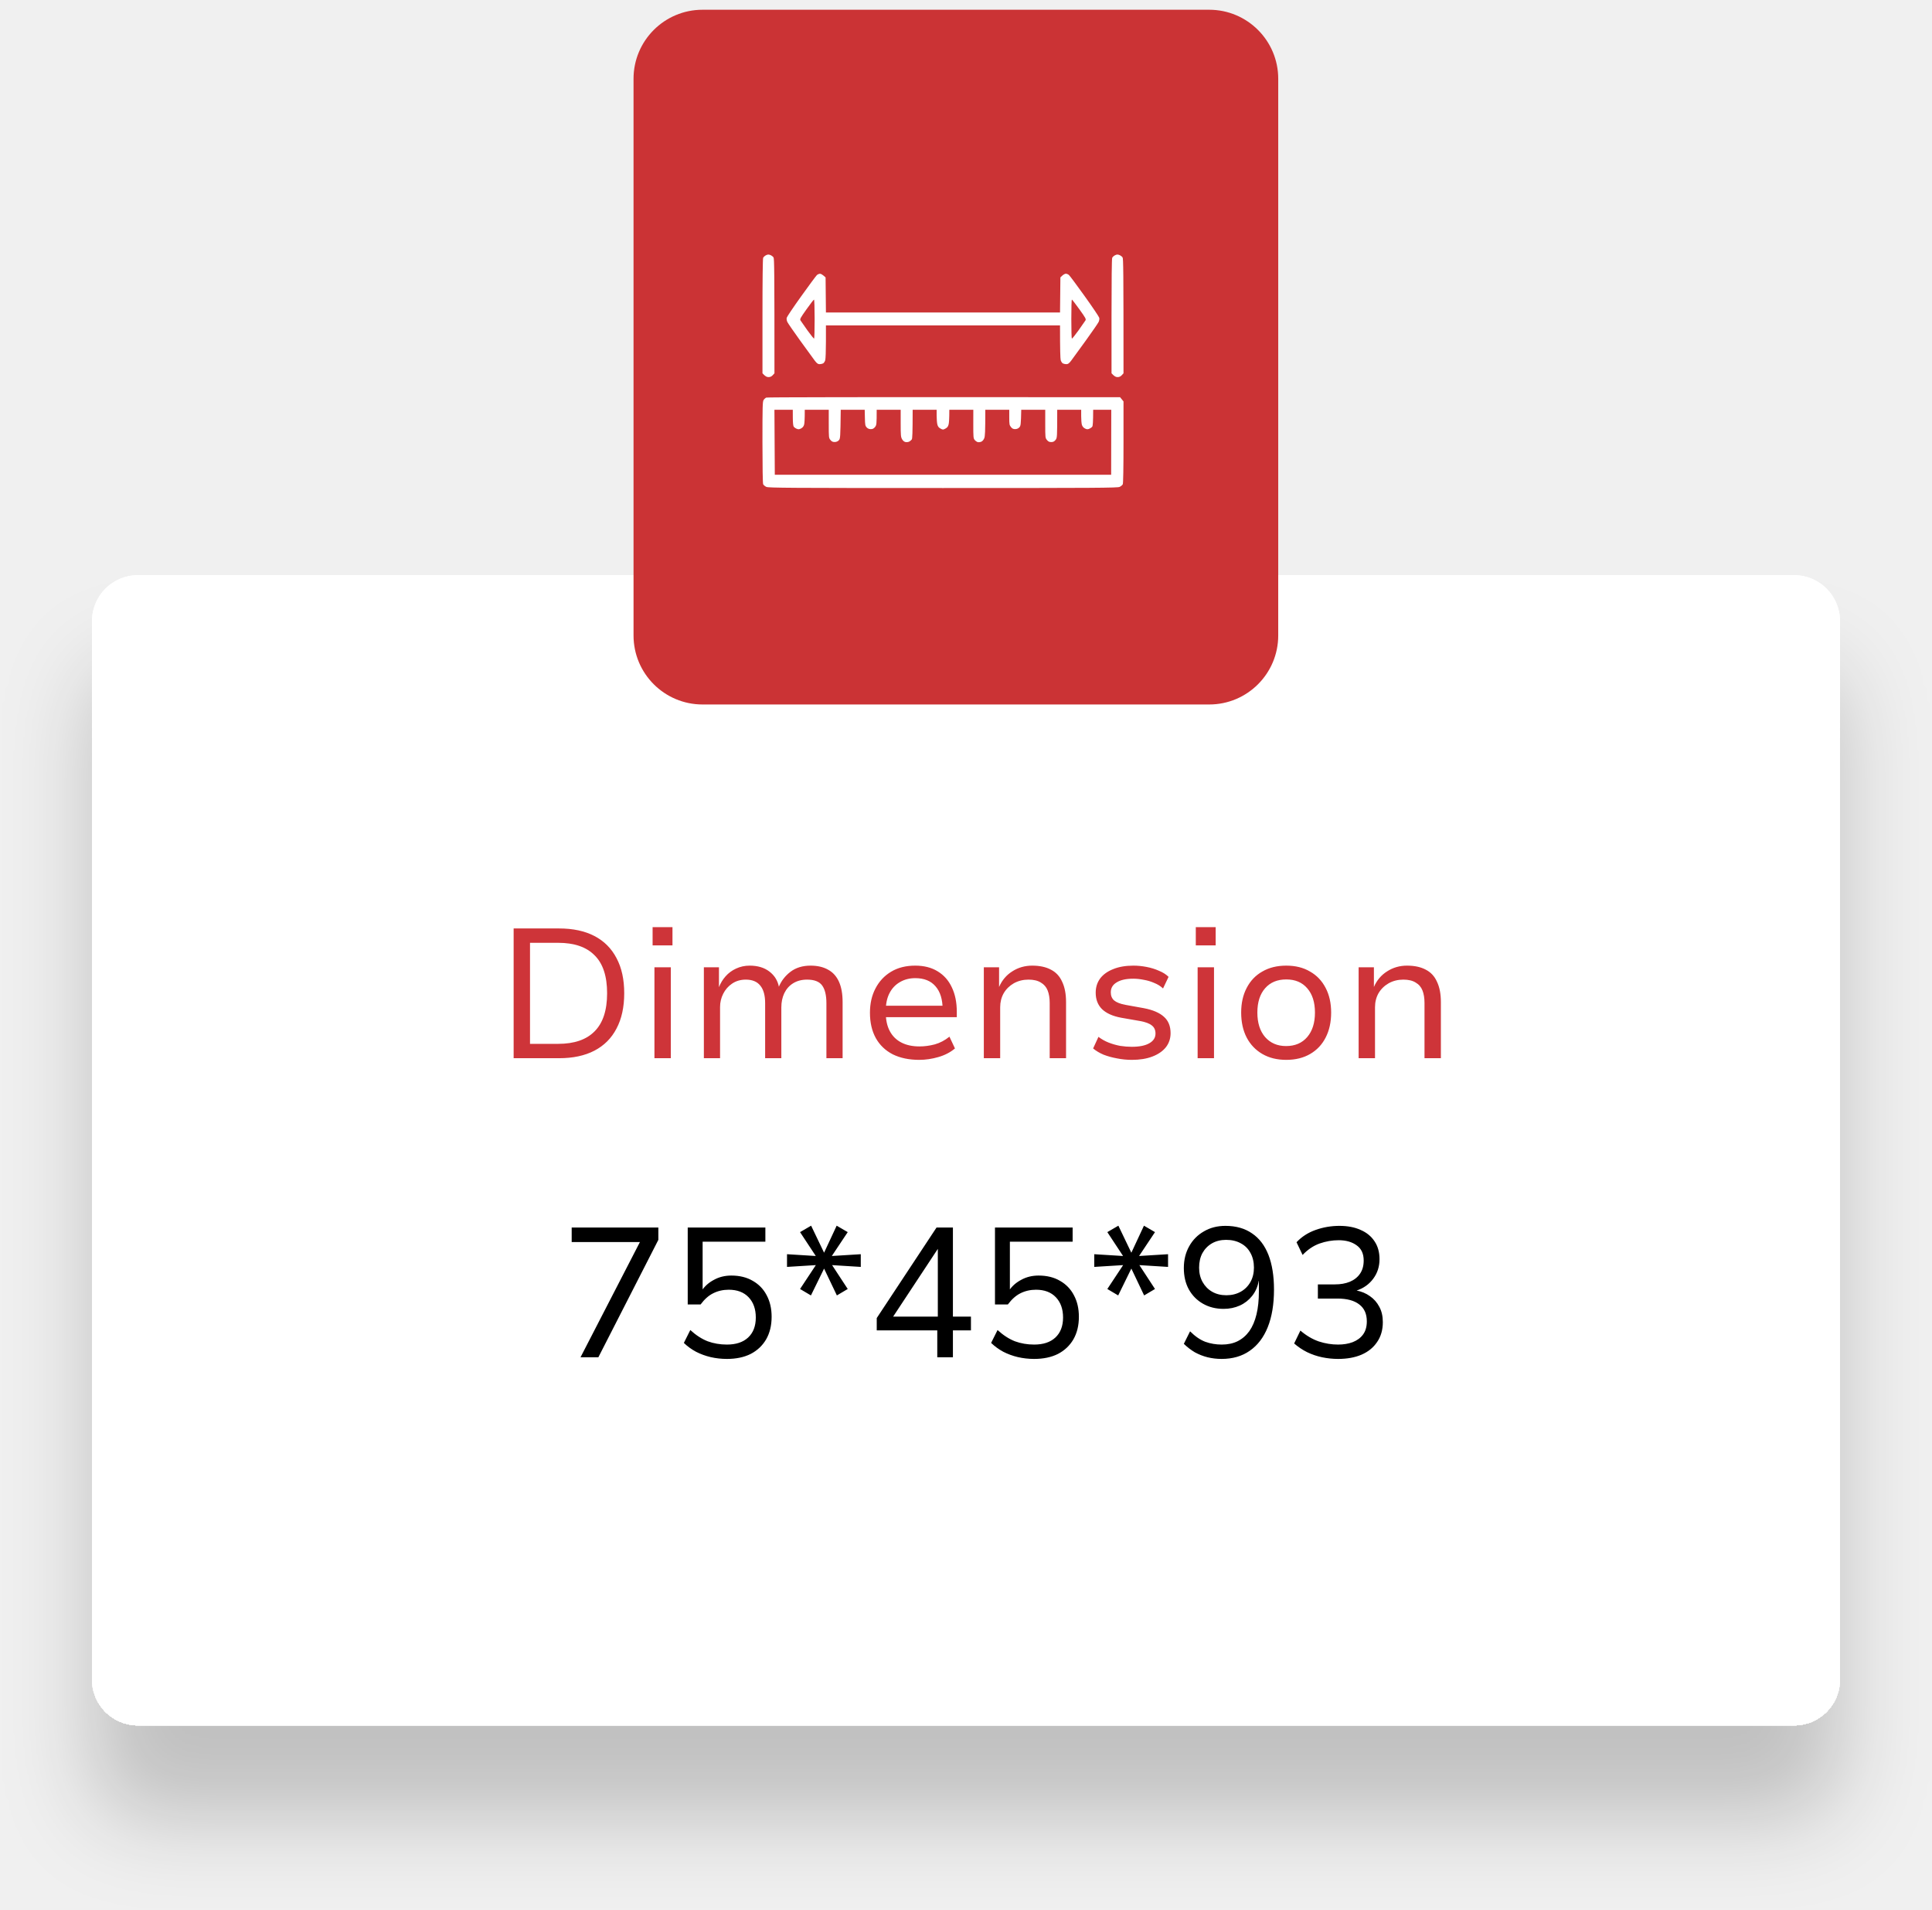
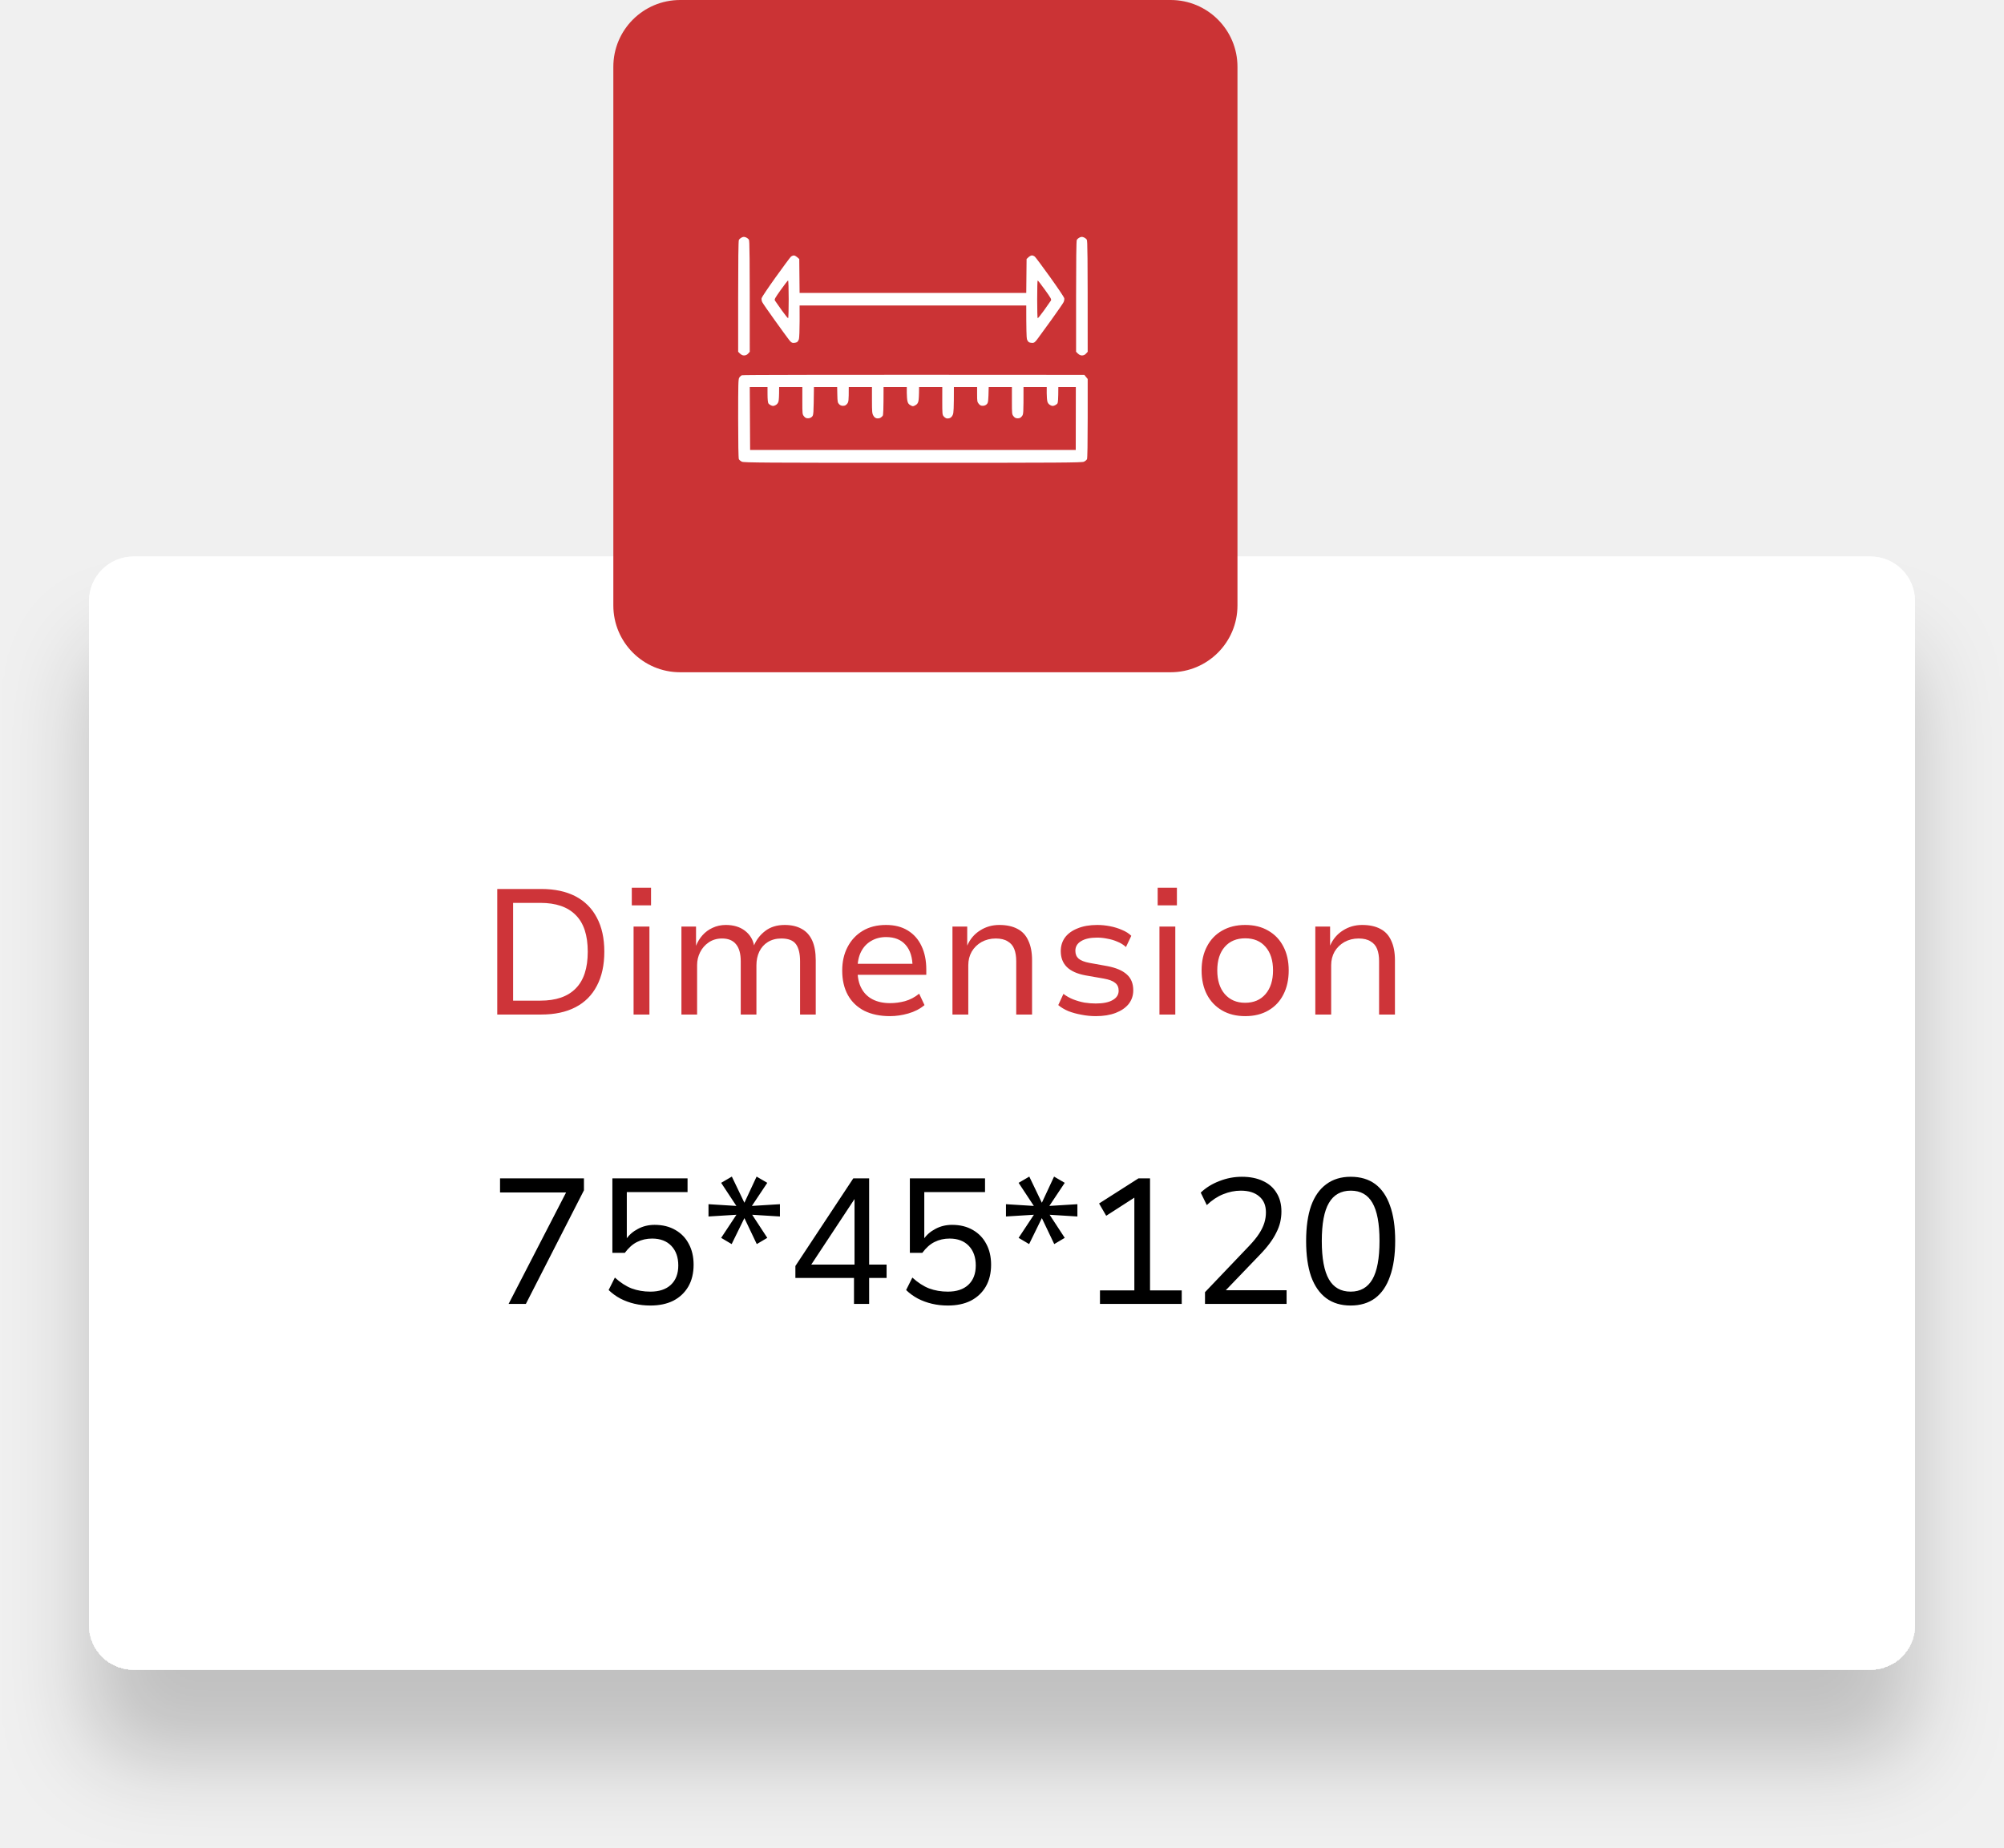
- <svg xmlns="http://www.w3.org/2000/svg" width="84" height="83" viewBox="0 0 84 83" fill="none">
-   <g filter="url(#filter0_d_271_331)">
-     <rect x="4" y="25" width="76" height="50" rx="2" fill="white" />
-     <rect x="4.25" y="25.25" width="75.5" height="49.5" rx="1.75" stroke="white" stroke-width="0.5" />
+ <svg xmlns="http://www.w3.org/2000/svg" width="90" height="83" viewBox="0 0 90 83" fill="none">
+   <g filter="url(#filter0_d_535_523)">
+     <rect x="4" y="25" width="82" height="50" rx="2" fill="white" />
+     <rect x="4.25" y="25.25" width="81.5" height="49.5" rx="1.75" stroke="white" stroke-width="0.5" />
  </g>
-   <rect x="27.545" y="0.424" width="28.03" height="30.199" rx="3" fill="#CB3335" />
-   <g clip-path="url(#clip0_271_331)">
-     <path fill-rule="evenodd" clip-rule="evenodd" d="M33.495 11.086C33.547 11.107 33.608 11.153 33.631 11.189C33.665 11.243 33.672 11.713 33.672 16.227L33.597 16.309C33.544 16.367 33.488 16.392 33.413 16.392C33.338 16.392 33.28 16.366 33.151 16.227V13.749C33.151 12.164 33.162 11.248 33.181 11.206C33.198 11.17 33.255 11.119 33.306 11.094C33.38 11.058 33.421 11.057 33.495 11.086ZM48.671 11.086C48.723 11.107 48.784 11.153 48.807 11.189C48.841 11.243 48.848 11.713 48.848 16.227L48.773 16.309C48.72 16.367 48.664 16.392 48.589 16.392C48.514 16.392 48.456 16.366 48.327 16.227V13.749C48.327 12.164 48.337 11.248 48.357 11.206C48.374 11.17 48.43 11.119 48.482 11.094C48.556 11.058 48.597 11.057 48.671 11.086ZM48.7 17.267L48.848 17.449V19.216C48.848 20.328 48.836 21.007 48.817 21.049C48.8 21.085 48.738 21.137 48.679 21.165C48.585 21.208 47.662 21.214 40.999 21.214C34.336 21.214 33.414 21.208 33.319 21.165C33.26 21.137 33.198 21.085 33.181 21.049C33.162 21.007 33.151 20.33 33.15 19.224C33.15 17.661 33.156 17.457 33.199 17.389C33.227 17.346 33.279 17.299 33.315 17.283C33.352 17.267 36.766 17.257 48.7 17.267ZM33.687 20.636H48.311L48.316 17.812H47.529C47.528 18.363 47.513 18.51 47.49 18.545C47.47 18.575 47.411 18.617 47.361 18.638C47.287 18.669 47.249 18.666 47.169 18.624C47.104 18.59 47.059 18.535 47.038 18.464C47.021 18.405 47.007 18.235 47.008 18.084L47.008 17.812H45.966C45.966 19.022 45.964 19.036 45.892 19.125C45.836 19.193 45.79 19.216 45.705 19.216C45.621 19.216 45.574 19.193 45.519 19.125C45.446 19.036 45.445 19.022 45.445 18.423V17.812H44.402C44.388 18.466 44.379 18.512 44.319 18.577C44.274 18.625 44.212 18.652 44.14 18.653C44.056 18.654 44.011 18.632 43.955 18.564C43.888 18.48 43.881 18.444 43.881 18.142V17.812H42.839C42.839 18.799 42.828 18.963 42.793 19.051C42.765 19.12 42.713 19.18 42.662 19.201C42.616 19.22 42.547 19.228 42.509 19.218C42.471 19.207 42.412 19.166 42.378 19.125C42.321 19.056 42.316 19.007 42.317 18.431L42.318 17.812H41.275C41.275 18.209 41.261 18.38 41.244 18.448C41.221 18.541 41.187 18.586 41.106 18.63C41.004 18.685 40.994 18.685 40.892 18.63C40.812 18.586 40.777 18.541 40.754 18.448C40.737 18.38 40.724 18.209 40.724 18.068L40.723 17.812H39.681C39.679 18.866 39.668 19.066 39.642 19.103C39.621 19.132 39.573 19.173 39.535 19.194C39.497 19.215 39.425 19.225 39.374 19.216C39.313 19.205 39.262 19.163 39.221 19.092C39.166 18.995 39.16 18.926 39.16 18.398V17.812H38.117C38.117 18.444 38.111 18.48 38.043 18.564C37.989 18.631 37.941 18.654 37.86 18.654C37.788 18.654 37.728 18.629 37.681 18.579C37.619 18.512 37.611 18.468 37.604 18.158L37.596 17.812H36.554C36.539 19.037 36.535 19.069 36.47 19.139C36.426 19.187 36.363 19.213 36.291 19.214C36.208 19.215 36.162 19.193 36.106 19.125C36.034 19.036 36.033 19.022 36.033 18.423V17.812H34.99C34.991 18.235 34.977 18.405 34.96 18.464C34.94 18.535 34.895 18.59 34.829 18.624C34.749 18.666 34.712 18.669 34.638 18.638C34.587 18.617 34.529 18.575 34.508 18.545C34.485 18.51 34.471 18.363 34.47 18.151L34.469 17.812H33.671L33.687 20.636ZM35.653 11.9C35.693 11.9 35.764 11.936 35.895 12.059L35.91 13.584H46.088L46.104 12.059L46.188 11.979C46.234 11.936 46.303 11.899 46.341 11.898C46.379 11.897 46.441 11.923 46.477 11.956C46.515 11.988 46.822 12.402 47.16 12.874C47.499 13.346 47.784 13.77 47.794 13.815C47.805 13.863 47.793 13.94 47.765 13.997C47.739 14.052 47.488 14.416 47.207 14.806C46.926 15.197 46.642 15.587 46.576 15.673C46.482 15.797 46.437 15.83 46.364 15.83C46.314 15.83 46.245 15.815 46.211 15.797C46.177 15.779 46.136 15.716 46.118 15.657C46.101 15.598 46.087 15.234 46.088 14.146H35.91L35.91 14.848C35.91 15.234 35.897 15.598 35.88 15.657C35.863 15.716 35.821 15.779 35.787 15.797C35.754 15.815 35.685 15.83 35.634 15.83C35.562 15.83 35.517 15.797 35.422 15.673C35.356 15.587 35.072 15.197 34.791 14.806C34.51 14.416 34.259 14.052 34.233 13.997C34.206 13.94 34.193 13.863 34.204 13.815C34.214 13.77 34.499 13.346 34.838 12.874C35.176 12.402 35.482 11.989 35.517 11.957C35.551 11.926 35.613 11.9 35.653 11.9ZM34.806 13.931C34.828 13.967 34.964 14.162 35.109 14.365C35.255 14.567 35.384 14.727 35.396 14.72C35.409 14.713 35.419 14.328 35.419 13.865C35.419 13.399 35.407 13.023 35.392 13.023C35.377 13.023 35.23 13.212 35.066 13.444C34.795 13.825 34.77 13.871 34.806 13.931ZM46.602 14.72C46.614 14.727 46.744 14.567 46.889 14.365C47.034 14.162 47.17 13.967 47.192 13.931C47.228 13.871 47.203 13.825 46.928 13.442C46.761 13.21 46.614 13.02 46.602 13.021C46.589 13.022 46.579 13.402 46.579 13.865C46.579 14.328 46.589 14.713 46.602 14.72Z" fill="white" />
+   <rect x="27.545" width="28.03" height="30.199" rx="3" fill="#CB3335" />
+   <g clip-path="url(#clip0_535_523)">
+     <path fill-rule="evenodd" clip-rule="evenodd" d="M33.496 10.662C33.548 10.683 33.609 10.729 33.632 10.766C33.665 10.819 33.673 11.29 33.672 15.803L33.597 15.885C33.545 15.943 33.489 15.968 33.413 15.968C33.338 15.968 33.281 15.942 33.151 15.803V13.325C33.151 11.74 33.162 10.824 33.182 10.782C33.199 10.746 33.255 10.696 33.307 10.67C33.381 10.634 33.422 10.633 33.496 10.662ZM48.672 10.662C48.724 10.683 48.785 10.729 48.807 10.766C48.841 10.819 48.849 11.29 48.848 15.803L48.773 15.885C48.721 15.943 48.664 15.968 48.589 15.968C48.514 15.968 48.457 15.942 48.327 15.803V13.325C48.327 11.74 48.338 10.824 48.358 10.782C48.374 10.746 48.431 10.696 48.483 10.67C48.557 10.634 48.598 10.633 48.672 10.662ZM48.7 16.843L48.848 17.025V18.792C48.848 19.904 48.837 20.584 48.818 20.625C48.801 20.662 48.739 20.714 48.679 20.741C48.585 20.784 47.663 20.79 41 20.79C34.337 20.79 33.414 20.784 33.32 20.741C33.261 20.714 33.199 20.662 33.182 20.625C33.163 20.584 33.151 19.906 33.151 18.8C33.151 17.237 33.156 17.033 33.2 16.965C33.227 16.922 33.279 16.875 33.315 16.859C33.352 16.843 36.767 16.833 48.7 16.843ZM33.688 20.212H48.312L48.316 17.388H47.53C47.528 17.939 47.514 18.086 47.491 18.121C47.47 18.151 47.412 18.194 47.361 18.214C47.287 18.245 47.25 18.242 47.17 18.2C47.104 18.166 47.059 18.111 47.039 18.041C47.022 17.981 47.008 17.811 47.008 17.661L47.009 17.388H45.966C45.966 18.598 45.965 18.612 45.892 18.701C45.837 18.769 45.79 18.792 45.706 18.792C45.621 18.792 45.575 18.769 45.519 18.701C45.447 18.612 45.445 18.598 45.445 17.999V17.388H44.403C44.388 18.042 44.38 18.088 44.319 18.154C44.275 18.201 44.212 18.228 44.14 18.229C44.057 18.23 44.011 18.208 43.955 18.14C43.888 18.057 43.882 18.02 43.882 17.718V17.388H42.839C42.839 18.375 42.828 18.539 42.793 18.627C42.766 18.697 42.714 18.756 42.663 18.777C42.617 18.797 42.548 18.804 42.51 18.794C42.472 18.784 42.413 18.742 42.379 18.701C42.321 18.632 42.317 18.583 42.317 18.008L42.318 17.388H41.276C41.275 17.785 41.261 17.956 41.245 18.024C41.222 18.117 41.187 18.162 41.107 18.206C41.005 18.261 40.995 18.261 40.892 18.206C40.812 18.162 40.777 18.117 40.755 18.024C40.738 17.956 40.724 17.785 40.724 17.644L40.724 17.388H39.681C39.68 18.442 39.668 18.642 39.642 18.679C39.622 18.708 39.574 18.749 39.536 18.77C39.498 18.791 39.425 18.801 39.375 18.792C39.313 18.781 39.262 18.74 39.221 18.668C39.167 18.571 39.16 18.502 39.16 17.974V17.388H38.118C38.118 18.02 38.111 18.057 38.044 18.14C37.989 18.207 37.941 18.23 37.861 18.23C37.788 18.23 37.728 18.205 37.682 18.155C37.619 18.088 37.611 18.044 37.604 17.734L37.597 17.388H36.554C36.539 18.613 36.536 18.645 36.471 18.715C36.426 18.763 36.364 18.789 36.292 18.79C36.208 18.792 36.163 18.77 36.107 18.701C36.035 18.612 36.033 18.598 36.033 17.999V17.388H34.991C34.992 17.811 34.978 17.981 34.961 18.041C34.94 18.111 34.895 18.166 34.83 18.2C34.749 18.242 34.712 18.245 34.638 18.214C34.587 18.194 34.529 18.151 34.509 18.121C34.485 18.086 34.471 17.939 34.47 17.727L34.469 17.388H33.672L33.688 20.212ZM35.654 11.476C35.694 11.476 35.764 11.512 35.895 11.635L35.91 13.16H46.089L46.104 11.635L46.189 11.555C46.235 11.512 46.304 11.475 46.342 11.474C46.38 11.473 46.441 11.499 46.478 11.532C46.515 11.565 46.822 11.978 47.161 12.45C47.499 12.922 47.785 13.346 47.795 13.392C47.806 13.439 47.793 13.516 47.766 13.573C47.74 13.628 47.489 13.992 47.208 14.382C46.926 14.773 46.643 15.163 46.577 15.249C46.482 15.373 46.437 15.406 46.365 15.406C46.314 15.406 46.245 15.392 46.212 15.373C46.178 15.355 46.136 15.292 46.119 15.233C46.102 15.174 46.088 14.81 46.089 13.722H35.91L35.911 14.424C35.911 14.81 35.897 15.174 35.88 15.233C35.863 15.292 35.822 15.355 35.788 15.373C35.754 15.392 35.685 15.406 35.635 15.406C35.562 15.406 35.517 15.373 35.423 15.249C35.356 15.163 35.072 14.773 34.792 14.382C34.511 13.992 34.26 13.628 34.233 13.573C34.206 13.516 34.194 13.439 34.205 13.392C34.215 13.346 34.5 12.922 34.838 12.45C35.177 11.978 35.482 11.565 35.517 11.534C35.552 11.502 35.613 11.476 35.654 11.476ZM34.806 13.507C34.828 13.543 34.965 13.739 35.11 13.941C35.255 14.144 35.384 14.303 35.397 14.296C35.41 14.289 35.42 13.905 35.42 13.441C35.42 12.975 35.408 12.599 35.393 12.599C35.378 12.599 35.231 12.788 35.066 13.02C34.796 13.401 34.77 13.447 34.806 13.507ZM46.602 14.296C46.615 14.303 46.744 14.144 46.889 13.941C47.034 13.739 47.171 13.543 47.193 13.507C47.228 13.447 47.203 13.401 46.929 13.019C46.762 12.786 46.615 12.597 46.602 12.598C46.59 12.598 46.58 12.978 46.58 13.441C46.58 13.905 46.59 14.289 46.602 14.296Z" fill="white" />
  </g>
-   <path d="M22.332 45.999V40.359H24.308C24.911 40.359 25.423 40.468 25.844 40.687C26.265 40.906 26.585 41.226 26.804 41.647C27.028 42.063 27.14 42.572 27.14 43.175C27.14 43.778 27.028 44.29 26.804 44.711C26.585 45.132 26.265 45.452 25.844 45.671C25.423 45.89 24.911 45.999 24.308 45.999H22.332ZM23.044 45.375H24.268C24.967 45.375 25.495 45.194 25.852 44.831C26.215 44.468 26.396 43.916 26.396 43.175C26.396 42.434 26.215 41.884 25.852 41.527C25.495 41.164 24.967 40.983 24.268 40.983H23.044V45.375ZM28.374 41.095V40.303H29.238V41.095H28.374ZM28.454 45.999V42.047H29.166V45.999H28.454ZM30.603 45.999V42.047H31.259V42.911C31.328 42.735 31.424 42.578 31.547 42.439C31.675 42.295 31.827 42.183 32.003 42.103C32.184 42.018 32.382 41.975 32.595 41.975C32.942 41.975 33.227 42.06 33.451 42.231C33.675 42.402 33.814 42.626 33.867 42.903H33.859C33.966 42.642 34.134 42.423 34.363 42.247C34.598 42.066 34.891 41.975 35.243 41.975C35.542 41.975 35.795 42.034 36.003 42.151C36.211 42.263 36.368 42.436 36.475 42.671C36.582 42.906 36.635 43.202 36.635 43.559V45.999H35.931V43.607C35.931 43.266 35.87 43.01 35.747 42.839C35.624 42.668 35.406 42.583 35.091 42.583C34.856 42.583 34.654 42.636 34.483 42.743C34.318 42.844 34.19 42.988 34.099 43.175C34.014 43.356 33.971 43.562 33.971 43.791V45.999H33.267V43.607C33.267 43.271 33.198 43.018 33.059 42.847C32.92 42.671 32.71 42.583 32.427 42.583C32.198 42.583 31.998 42.642 31.827 42.759C31.662 42.871 31.534 43.018 31.443 43.199C31.352 43.38 31.307 43.572 31.307 43.775V45.999H30.603ZM39.968 46.071C39.525 46.071 39.141 45.991 38.816 45.831C38.496 45.666 38.25 45.431 38.08 45.127C37.909 44.818 37.824 44.45 37.824 44.023C37.824 43.623 37.904 43.271 38.064 42.967C38.224 42.658 38.45 42.415 38.744 42.239C39.037 42.063 39.386 41.975 39.792 41.975C40.176 41.975 40.501 42.058 40.768 42.223C41.04 42.388 41.245 42.62 41.384 42.919C41.528 43.218 41.6 43.572 41.6 43.983V44.215H38.36V43.719H41.136L40.984 43.879C40.984 43.442 40.88 43.106 40.672 42.871C40.469 42.636 40.176 42.519 39.792 42.519C39.541 42.519 39.317 42.578 39.12 42.695C38.928 42.807 38.778 42.967 38.672 43.175C38.565 43.383 38.512 43.636 38.512 43.935V44.015C38.512 44.335 38.57 44.604 38.688 44.823C38.805 45.042 38.973 45.207 39.192 45.319C39.41 45.431 39.672 45.487 39.976 45.487C40.194 45.487 40.416 45.458 40.64 45.399C40.869 45.335 41.082 45.223 41.28 45.063L41.52 45.575C41.317 45.746 41.074 45.871 40.792 45.951C40.514 46.031 40.24 46.071 39.968 46.071ZM42.775 45.999V42.047H43.438V42.903C43.566 42.61 43.758 42.383 44.014 42.223C44.27 42.058 44.559 41.975 44.879 41.975C45.204 41.975 45.476 42.034 45.694 42.151C45.913 42.263 46.076 42.439 46.182 42.679C46.294 42.914 46.35 43.207 46.35 43.559V45.999H45.639V43.599C45.639 43.386 45.609 43.204 45.55 43.055C45.492 42.906 45.393 42.791 45.255 42.711C45.121 42.626 44.943 42.583 44.718 42.583C44.484 42.583 44.27 42.636 44.078 42.743C43.892 42.85 43.745 42.994 43.639 43.175C43.537 43.356 43.486 43.559 43.486 43.783V45.999H42.775ZM49.215 46.071C48.996 46.071 48.78 46.05 48.567 46.007C48.359 45.97 48.164 45.916 47.983 45.847C47.807 45.772 47.655 45.682 47.527 45.575L47.759 45.071C47.892 45.172 48.039 45.255 48.199 45.319C48.364 45.383 48.532 45.431 48.703 45.463C48.879 45.49 49.047 45.503 49.207 45.503C49.538 45.503 49.791 45.452 49.967 45.351C50.148 45.25 50.239 45.108 50.239 44.927C50.239 44.772 50.185 44.655 50.079 44.575C49.977 44.49 49.807 44.426 49.567 44.383L48.743 44.239C48.375 44.17 48.097 44.044 47.911 43.863C47.73 43.682 47.639 43.444 47.639 43.151C47.639 42.916 47.703 42.711 47.831 42.535C47.964 42.359 48.154 42.223 48.399 42.127C48.644 42.026 48.938 41.975 49.279 41.975C49.465 41.975 49.655 41.994 49.847 42.031C50.044 42.068 50.225 42.124 50.391 42.199C50.562 42.268 50.7 42.356 50.807 42.463L50.567 42.967C50.46 42.866 50.332 42.786 50.183 42.727C50.039 42.663 49.887 42.618 49.727 42.591C49.572 42.559 49.42 42.543 49.271 42.543C48.962 42.543 48.721 42.596 48.551 42.703C48.38 42.804 48.295 42.948 48.295 43.135C48.295 43.284 48.343 43.402 48.439 43.487C48.54 43.572 48.703 43.636 48.927 43.679L49.727 43.823C50.121 43.898 50.415 44.023 50.607 44.199C50.799 44.37 50.895 44.607 50.895 44.911C50.895 45.146 50.825 45.351 50.687 45.527C50.548 45.698 50.353 45.831 50.103 45.927C49.852 46.023 49.556 46.071 49.215 46.071ZM51.991 41.095V40.303H52.855V41.095H51.991ZM52.071 45.999V42.047H52.783V45.999H52.071ZM55.924 46.071C55.524 46.071 55.178 45.986 54.884 45.815C54.591 45.644 54.364 45.407 54.204 45.103C54.044 44.794 53.964 44.431 53.964 44.015C53.964 43.604 54.044 43.247 54.204 42.943C54.364 42.634 54.591 42.396 54.884 42.231C55.178 42.06 55.524 41.975 55.924 41.975C56.324 41.975 56.668 42.06 56.956 42.231C57.249 42.396 57.476 42.634 57.636 42.943C57.796 43.247 57.876 43.604 57.876 44.015C57.876 44.431 57.796 44.794 57.636 45.103C57.481 45.407 57.258 45.644 56.964 45.815C56.671 45.986 56.324 46.071 55.924 46.071ZM55.916 45.471C56.306 45.471 56.612 45.34 56.836 45.079C57.06 44.818 57.172 44.463 57.172 44.015C57.172 43.567 57.06 43.215 56.836 42.959C56.617 42.703 56.313 42.575 55.924 42.575C55.535 42.575 55.228 42.703 55.004 42.959C54.78 43.215 54.668 43.567 54.668 44.015C54.668 44.463 54.78 44.818 55.004 45.079C55.233 45.34 55.538 45.471 55.916 45.471ZM59.071 45.999V42.047H59.735V42.903C59.863 42.61 60.055 42.383 60.311 42.223C60.567 42.058 60.855 41.975 61.175 41.975C61.501 41.975 61.773 42.034 61.991 42.151C62.21 42.263 62.373 42.439 62.479 42.679C62.591 42.914 62.647 43.207 62.647 43.559V45.999H61.935V43.599C61.935 43.386 61.906 43.204 61.847 43.055C61.789 42.906 61.69 42.791 61.551 42.711C61.418 42.626 61.239 42.583 61.015 42.583C60.781 42.583 60.567 42.636 60.375 42.743C60.189 42.85 60.042 42.994 59.935 43.175C59.834 43.356 59.783 43.559 59.783 43.783V45.999H59.071Z" fill="#CE3439" />
-   <path d="M25.24 58.999L28 53.647L28.032 53.991H24.856V53.359H28.624V53.895L26.016 58.999H25.24ZM31.605 59.071C31.359 59.071 31.122 59.044 30.893 58.991C30.669 58.938 30.458 58.86 30.261 58.759C30.063 58.652 29.887 58.524 29.733 58.375L30.013 57.815C30.258 58.039 30.509 58.202 30.765 58.303C31.026 58.399 31.306 58.447 31.605 58.447C31.999 58.447 32.306 58.346 32.525 58.143C32.749 57.935 32.861 57.644 32.861 57.271C32.861 56.903 32.757 56.61 32.549 56.391C32.341 56.172 32.053 56.063 31.685 56.063C31.439 56.063 31.215 56.114 31.013 56.215C30.815 56.311 30.631 56.474 30.461 56.703H29.901V53.359H33.277V53.975H30.549V56.095H30.517C30.645 55.903 30.821 55.748 31.045 55.631C31.269 55.508 31.519 55.447 31.797 55.447C32.159 55.447 32.471 55.524 32.733 55.679C32.994 55.828 33.194 56.036 33.333 56.303C33.477 56.57 33.549 56.882 33.549 57.239C33.549 57.618 33.469 57.946 33.309 58.223C33.149 58.495 32.925 58.706 32.637 58.855C32.349 58.999 32.005 59.071 31.605 59.071ZM35.258 56.311L34.785 56.031L35.489 54.967L35.505 54.991L34.218 55.071V54.519L35.505 54.599L35.481 54.615L34.785 53.559L35.266 53.279L35.834 54.463H35.825L36.377 53.279L36.858 53.559L36.154 54.615L36.13 54.599L37.425 54.519V55.071L36.138 54.991L36.161 54.967L36.858 56.031L36.386 56.311L35.825 55.135H35.834L35.258 56.311ZM40.751 58.999V57.831H38.119V57.295L40.719 53.359H41.431V57.231H42.215V57.831H41.431V58.999H40.751ZM40.775 57.231V54.239H40.807L38.743 57.367L38.687 57.231H40.775ZM44.964 59.071C44.719 59.071 44.481 59.044 44.252 58.991C44.028 58.938 43.817 58.86 43.62 58.759C43.423 58.652 43.247 58.524 43.092 58.375L43.372 57.815C43.617 58.039 43.868 58.202 44.124 58.303C44.385 58.399 44.665 58.447 44.964 58.447C45.359 58.447 45.665 58.346 45.884 58.143C46.108 57.935 46.22 57.644 46.22 57.271C46.22 56.903 46.116 56.61 45.908 56.391C45.7 56.172 45.412 56.063 45.044 56.063C44.799 56.063 44.575 56.114 44.372 56.215C44.175 56.311 43.991 56.474 43.82 56.703H43.26V53.359H46.636V53.975H43.908V56.095H43.876C44.004 55.903 44.18 55.748 44.404 55.631C44.628 55.508 44.879 55.447 45.156 55.447C45.519 55.447 45.831 55.524 46.092 55.679C46.353 55.828 46.553 56.036 46.692 56.303C46.836 56.57 46.908 56.882 46.908 57.239C46.908 57.618 46.828 57.946 46.668 58.223C46.508 58.495 46.284 58.706 45.996 58.855C45.708 58.999 45.364 59.071 44.964 59.071ZM48.617 56.311L48.145 56.031L48.849 54.967L48.865 54.991L47.577 55.071V54.519L48.865 54.599L48.841 54.615L48.145 53.559L48.625 53.279L49.193 54.463H49.185L49.737 53.279L50.217 53.559L49.513 54.615L49.489 54.599L50.785 54.519V55.071L49.497 54.991L49.521 54.967L50.217 56.031L49.745 56.311L49.185 55.135H49.193L48.617 56.311ZM53.111 59.071C52.903 59.071 52.7 59.047 52.502 58.999C52.31 58.951 52.127 58.879 51.95 58.783C51.78 58.682 51.62 58.559 51.471 58.415L51.742 57.871C51.961 58.09 52.182 58.242 52.407 58.327C52.63 58.407 52.868 58.447 53.118 58.447C53.38 58.447 53.609 58.399 53.806 58.303C54.009 58.202 54.18 58.055 54.319 57.863C54.457 57.666 54.561 57.423 54.63 57.135C54.7 56.847 54.734 56.516 54.734 56.143V55.679H54.727C54.684 55.93 54.588 56.148 54.438 56.335C54.294 56.516 54.116 56.655 53.903 56.751C53.689 56.847 53.455 56.895 53.199 56.895C52.862 56.895 52.564 56.82 52.303 56.671C52.041 56.522 51.836 56.314 51.687 56.047C51.542 55.78 51.471 55.471 51.471 55.119C51.471 54.767 51.548 54.452 51.703 54.175C51.857 53.898 52.071 53.682 52.343 53.527C52.614 53.367 52.926 53.287 53.279 53.287C53.737 53.287 54.124 53.396 54.438 53.615C54.753 53.828 54.99 54.14 55.151 54.551C55.31 54.962 55.391 55.463 55.391 56.055C55.391 56.695 55.3 57.242 55.118 57.695C54.937 58.143 54.676 58.484 54.334 58.719C53.998 58.954 53.59 59.071 53.111 59.071ZM53.319 56.303C53.553 56.303 53.761 56.252 53.943 56.151C54.124 56.05 54.265 55.908 54.367 55.727C54.468 55.546 54.519 55.338 54.519 55.103C54.519 54.858 54.468 54.644 54.367 54.463C54.27 54.282 54.132 54.143 53.95 54.047C53.769 53.946 53.556 53.895 53.31 53.895C53.076 53.895 52.87 53.946 52.694 54.047C52.519 54.148 52.38 54.29 52.279 54.471C52.182 54.652 52.135 54.863 52.135 55.103C52.135 55.338 52.185 55.546 52.286 55.727C52.388 55.908 52.526 56.05 52.703 56.151C52.879 56.252 53.084 56.303 53.319 56.303ZM58.179 59.071C57.945 59.071 57.713 59.047 57.483 58.999C57.254 58.951 57.035 58.876 56.827 58.775C56.625 58.674 56.438 58.548 56.267 58.399L56.539 57.839C56.795 58.058 57.062 58.215 57.339 58.311C57.617 58.402 57.897 58.447 58.179 58.447C58.414 58.447 58.625 58.412 58.811 58.343C59.003 58.268 59.153 58.159 59.259 58.015C59.371 57.866 59.427 57.674 59.427 57.439C59.427 57.114 59.318 56.868 59.099 56.703C58.881 56.532 58.563 56.447 58.147 56.447H57.299V55.831H58.043C58.283 55.831 58.497 55.794 58.683 55.719C58.875 55.639 59.025 55.522 59.131 55.367C59.238 55.212 59.291 55.02 59.291 54.791C59.291 54.498 59.19 54.279 58.987 54.135C58.785 53.986 58.523 53.911 58.203 53.911C57.921 53.911 57.643 53.959 57.371 54.055C57.105 54.151 56.859 54.316 56.635 54.551L56.371 53.999C56.595 53.759 56.873 53.58 57.203 53.463C57.534 53.346 57.878 53.287 58.235 53.287C58.593 53.287 58.899 53.346 59.155 53.463C59.417 53.575 59.619 53.74 59.763 53.959C59.907 54.172 59.979 54.431 59.979 54.735C59.979 55.055 59.889 55.338 59.707 55.583C59.526 55.828 59.281 56.002 58.971 56.103V56.095C59.195 56.138 59.393 56.22 59.563 56.343C59.734 56.46 59.87 56.615 59.971 56.807C60.073 56.994 60.123 57.215 60.123 57.471C60.123 57.807 60.041 58.095 59.875 58.335C59.715 58.575 59.489 58.759 59.195 58.887C58.907 59.01 58.569 59.071 58.179 59.071Z" fill="black" />
+   <path d="M22.332 45.575V39.935H24.308C24.911 39.935 25.423 40.045 25.844 40.263C26.265 40.482 26.585 40.802 26.804 41.223C27.028 41.639 27.14 42.149 27.14 42.751C27.14 43.354 27.028 43.866 26.804 44.287C26.585 44.709 26.265 45.029 25.844 45.247C25.423 45.466 24.911 45.575 24.308 45.575H22.332ZM23.044 44.951H24.268C24.967 44.951 25.495 44.77 25.852 44.407C26.215 44.045 26.396 43.493 26.396 42.751C26.396 42.01 26.215 41.461 25.852 41.103C25.495 40.741 24.967 40.559 24.268 40.559H23.044V44.951ZM28.374 40.671V39.879H29.238V40.671H28.374ZM28.454 45.575V41.623H29.166V45.575H28.454ZM30.603 45.575V41.623H31.259V42.487C31.328 42.311 31.424 42.154 31.547 42.015C31.675 41.871 31.827 41.759 32.003 41.679C32.184 41.594 32.382 41.551 32.595 41.551C32.942 41.551 33.227 41.637 33.451 41.807C33.675 41.978 33.814 42.202 33.867 42.479H33.859C33.966 42.218 34.134 41.999 34.363 41.823C34.598 41.642 34.891 41.551 35.243 41.551C35.542 41.551 35.795 41.61 36.003 41.727C36.211 41.839 36.368 42.013 36.475 42.247C36.582 42.482 36.635 42.778 36.635 43.135V45.575H35.931V43.183C35.931 42.842 35.87 42.586 35.747 42.415C35.624 42.245 35.406 42.159 35.091 42.159C34.856 42.159 34.654 42.213 34.483 42.319C34.318 42.421 34.19 42.565 34.099 42.751C34.014 42.933 33.971 43.138 33.971 43.367V45.575H33.267V43.183C33.267 42.847 33.198 42.594 33.059 42.423C32.92 42.247 32.71 42.159 32.427 42.159C32.198 42.159 31.998 42.218 31.827 42.335C31.662 42.447 31.534 42.594 31.443 42.775C31.352 42.957 31.307 43.149 31.307 43.351V45.575H30.603ZM39.968 45.647C39.525 45.647 39.141 45.567 38.816 45.407C38.496 45.242 38.25 45.007 38.08 44.703C37.909 44.394 37.824 44.026 37.824 43.599C37.824 43.199 37.904 42.847 38.064 42.543C38.224 42.234 38.45 41.991 38.744 41.815C39.037 41.639 39.386 41.551 39.792 41.551C40.176 41.551 40.501 41.634 40.768 41.799C41.04 41.965 41.245 42.197 41.384 42.495C41.528 42.794 41.6 43.149 41.6 43.559V43.791H38.36V43.295H41.136L40.984 43.455C40.984 43.018 40.88 42.682 40.672 42.447C40.469 42.213 40.176 42.095 39.792 42.095C39.541 42.095 39.317 42.154 39.12 42.271C38.928 42.383 38.778 42.543 38.672 42.751C38.565 42.959 38.512 43.213 38.512 43.511V43.591C38.512 43.911 38.57 44.181 38.688 44.399C38.805 44.618 38.973 44.783 39.192 44.895C39.41 45.007 39.672 45.063 39.976 45.063C40.194 45.063 40.416 45.034 40.64 44.975C40.869 44.911 41.082 44.799 41.28 44.639L41.52 45.151C41.317 45.322 41.074 45.447 40.792 45.527C40.514 45.607 40.24 45.647 39.968 45.647ZM42.775 45.575V41.623H43.438V42.479C43.566 42.186 43.758 41.959 44.014 41.799C44.27 41.634 44.559 41.551 44.879 41.551C45.204 41.551 45.476 41.61 45.694 41.727C45.913 41.839 46.076 42.015 46.182 42.255C46.294 42.49 46.35 42.783 46.35 43.135V45.575H45.639V43.175C45.639 42.962 45.609 42.781 45.55 42.631C45.492 42.482 45.393 42.367 45.255 42.287C45.121 42.202 44.943 42.159 44.718 42.159C44.484 42.159 44.27 42.213 44.078 42.319C43.892 42.426 43.745 42.57 43.639 42.751C43.537 42.933 43.486 43.135 43.486 43.359V45.575H42.775ZM49.215 45.647C48.996 45.647 48.78 45.626 48.567 45.583C48.359 45.546 48.164 45.493 47.983 45.423C47.807 45.349 47.655 45.258 47.527 45.151L47.759 44.647C47.892 44.749 48.039 44.831 48.199 44.895C48.364 44.959 48.532 45.007 48.703 45.039C48.879 45.066 49.047 45.079 49.207 45.079C49.538 45.079 49.791 45.029 49.967 44.927C50.148 44.826 50.239 44.685 50.239 44.503C50.239 44.349 50.185 44.231 50.079 44.151C49.977 44.066 49.807 44.002 49.567 43.959L48.743 43.815C48.375 43.746 48.097 43.621 47.911 43.439C47.73 43.258 47.639 43.021 47.639 42.727C47.639 42.493 47.703 42.287 47.831 42.111C47.964 41.935 48.154 41.799 48.399 41.703C48.644 41.602 48.938 41.551 49.279 41.551C49.465 41.551 49.655 41.57 49.847 41.607C50.044 41.645 50.225 41.701 50.391 41.775C50.562 41.845 50.7 41.933 50.807 42.039L50.567 42.543C50.46 42.442 50.332 42.362 50.183 42.303C50.039 42.239 49.887 42.194 49.727 42.167C49.572 42.135 49.42 42.119 49.271 42.119C48.962 42.119 48.721 42.173 48.551 42.279C48.38 42.381 48.295 42.525 48.295 42.711C48.295 42.861 48.343 42.978 48.439 43.063C48.54 43.149 48.703 43.213 48.927 43.255L49.727 43.399C50.121 43.474 50.415 43.599 50.607 43.775C50.799 43.946 50.895 44.183 50.895 44.487C50.895 44.722 50.825 44.927 50.687 45.103C50.548 45.274 50.353 45.407 50.103 45.503C49.852 45.599 49.556 45.647 49.215 45.647ZM51.991 40.671V39.879H52.855V40.671H51.991ZM52.071 45.575V41.623H52.783V45.575H52.071ZM55.924 45.647C55.524 45.647 55.178 45.562 54.884 45.391C54.591 45.221 54.364 44.983 54.204 44.679C54.044 44.37 53.964 44.007 53.964 43.591C53.964 43.181 54.044 42.823 54.204 42.519C54.364 42.21 54.591 41.973 54.884 41.807C55.178 41.637 55.524 41.551 55.924 41.551C56.324 41.551 56.668 41.637 56.956 41.807C57.249 41.973 57.476 42.21 57.636 42.519C57.796 42.823 57.876 43.181 57.876 43.591C57.876 44.007 57.796 44.37 57.636 44.679C57.481 44.983 57.258 45.221 56.964 45.391C56.671 45.562 56.324 45.647 55.924 45.647ZM55.916 45.047C56.306 45.047 56.612 44.917 56.836 44.655C57.06 44.394 57.172 44.039 57.172 43.591C57.172 43.143 57.06 42.791 56.836 42.535C56.617 42.279 56.313 42.151 55.924 42.151C55.535 42.151 55.228 42.279 55.004 42.535C54.78 42.791 54.668 43.143 54.668 43.591C54.668 44.039 54.78 44.394 55.004 44.655C55.233 44.917 55.538 45.047 55.916 45.047ZM59.071 45.575V41.623H59.735V42.479C59.863 42.186 60.055 41.959 60.311 41.799C60.567 41.634 60.855 41.551 61.175 41.551C61.501 41.551 61.773 41.61 61.991 41.727C62.21 41.839 62.373 42.015 62.479 42.255C62.591 42.49 62.647 42.783 62.647 43.135V45.575H61.935V43.175C61.935 42.962 61.906 42.781 61.847 42.631C61.789 42.482 61.69 42.367 61.551 42.287C61.418 42.202 61.239 42.159 61.015 42.159C60.781 42.159 60.567 42.213 60.375 42.319C60.189 42.426 60.042 42.57 59.935 42.751C59.834 42.933 59.783 43.135 59.783 43.359V45.575H59.071Z" fill="#CE3439" />
+   <path d="M22.841 58.575L25.601 53.223L25.633 53.567H22.457V52.935H26.225V53.471L23.617 58.575H22.841ZM29.206 58.647C28.961 58.647 28.724 58.621 28.494 58.567C28.27 58.514 28.059 58.437 27.862 58.335C27.665 58.229 27.489 58.101 27.334 57.951L27.614 57.391C27.86 57.615 28.11 57.778 28.366 57.879C28.628 57.975 28.907 58.023 29.206 58.023C29.601 58.023 29.907 57.922 30.126 57.719C30.35 57.511 30.462 57.221 30.462 56.847C30.462 56.479 30.358 56.186 30.15 55.967C29.942 55.749 29.654 55.639 29.286 55.639C29.041 55.639 28.817 55.69 28.614 55.791C28.417 55.887 28.233 56.05 28.062 56.279H27.502V52.935H30.878V53.551H28.15V55.671H28.118C28.246 55.479 28.422 55.325 28.646 55.207C28.87 55.085 29.121 55.023 29.398 55.023C29.761 55.023 30.073 55.101 30.334 55.255C30.596 55.405 30.796 55.613 30.934 55.879C31.078 56.146 31.15 56.458 31.15 56.815C31.15 57.194 31.07 57.522 30.91 57.799C30.75 58.071 30.526 58.282 30.238 58.431C29.95 58.575 29.606 58.647 29.206 58.647ZM32.859 55.887L32.387 55.607L33.091 54.543L33.107 54.567L31.819 54.647V54.095L33.107 54.175L33.083 54.191L32.387 53.135L32.867 52.855L33.435 54.039H33.427L33.979 52.855L34.459 53.135L33.755 54.191L33.731 54.175L35.027 54.095V54.647L33.739 54.567L33.763 54.543L34.459 55.607L33.987 55.887L33.427 54.711H33.435L32.859 55.887ZM38.353 58.575V57.407H35.721V56.871L38.321 52.935H39.033V56.807H39.817V57.407H39.033V58.575H38.353ZM38.377 56.807V53.815H38.409L36.345 56.943L36.289 56.807H38.377ZM42.566 58.647C42.32 58.647 42.083 58.621 41.854 58.567C41.63 58.514 41.419 58.437 41.222 58.335C41.024 58.229 40.848 58.101 40.694 57.951L40.974 57.391C41.219 57.615 41.47 57.778 41.726 57.879C41.987 57.975 42.267 58.023 42.566 58.023C42.96 58.023 43.267 57.922 43.486 57.719C43.71 57.511 43.822 57.221 43.822 56.847C43.822 56.479 43.718 56.186 43.51 55.967C43.302 55.749 43.014 55.639 42.646 55.639C42.4 55.639 42.176 55.69 41.974 55.791C41.776 55.887 41.592 56.05 41.422 56.279H40.862V52.935H44.238V53.551H41.51V55.671H41.478C41.606 55.479 41.782 55.325 42.006 55.207C42.23 55.085 42.48 55.023 42.758 55.023C43.12 55.023 43.432 55.101 43.694 55.255C43.955 55.405 44.155 55.613 44.294 55.879C44.438 56.146 44.51 56.458 44.51 56.815C44.51 57.194 44.43 57.522 44.27 57.799C44.11 58.071 43.886 58.282 43.598 58.431C43.31 58.575 42.966 58.647 42.566 58.647ZM46.218 55.887L45.746 55.607L46.45 54.543L46.466 54.567L45.178 54.647V54.095L46.466 54.175L46.442 54.191L45.746 53.135L46.226 52.855L46.794 54.039H46.786L47.338 52.855L47.818 53.135L47.114 54.191L47.09 54.175L48.386 54.095V54.647L47.098 54.567L47.122 54.543L47.818 55.607L47.346 55.887L46.786 54.711H46.794L46.218 55.887ZM49.4 58.575V57.967H50.944V53.503L51.32 53.559L49.68 54.615L49.36 54.063L51.128 52.935H51.648V57.967H53.072V58.575H49.4ZM54.117 58.575V58.047L56.101 55.967C56.293 55.765 56.442 55.581 56.549 55.415C56.656 55.25 56.733 55.09 56.781 54.935C56.829 54.781 56.853 54.623 56.853 54.463C56.853 54.149 56.752 53.909 56.549 53.743C56.352 53.573 56.077 53.487 55.725 53.487C55.458 53.487 55.194 53.541 54.933 53.647C54.677 53.749 54.432 53.911 54.197 54.135L53.925 53.575C54.16 53.351 54.44 53.178 54.765 53.055C55.09 52.927 55.426 52.863 55.773 52.863C56.141 52.863 56.458 52.927 56.725 53.055C56.992 53.178 57.194 53.357 57.333 53.591C57.477 53.821 57.549 54.098 57.549 54.423C57.549 54.589 57.53 54.751 57.493 54.911C57.456 55.066 57.397 55.221 57.317 55.375C57.242 55.53 57.144 55.69 57.021 55.855C56.898 56.021 56.749 56.194 56.573 56.375L55.021 57.991V57.959H57.781V58.575H54.117ZM60.658 58.647C60.226 58.647 59.861 58.538 59.562 58.319C59.263 58.095 59.036 57.77 58.882 57.343C58.733 56.911 58.658 56.381 58.658 55.751C58.658 55.122 58.733 54.594 58.882 54.167C59.036 53.741 59.263 53.418 59.562 53.199C59.861 52.975 60.226 52.863 60.658 52.863C61.1 52.863 61.468 52.973 61.762 53.191C62.055 53.41 62.276 53.733 62.426 54.159C62.581 54.586 62.658 55.114 62.658 55.743C62.658 56.373 62.581 56.903 62.426 57.335C62.276 57.767 62.053 58.095 61.754 58.319C61.455 58.538 61.09 58.647 60.658 58.647ZM60.658 58.023C61.095 58.023 61.42 57.839 61.634 57.471C61.847 57.103 61.954 56.527 61.954 55.743C61.954 54.965 61.847 54.394 61.634 54.031C61.426 53.669 61.103 53.487 60.666 53.487C60.223 53.487 59.895 53.671 59.682 54.039C59.468 54.402 59.362 54.973 59.362 55.751C59.362 56.525 59.468 57.098 59.682 57.471C59.895 57.839 60.221 58.023 60.658 58.023Z" fill="black" />
  <defs>
-     <filter id="filter0_d_271_331" x="0.1" y="25" width="83.8" height="57.9" filterUnits="userSpaceOnUse" color-interpolation-filters="sRGB">
+     <filter id="filter0_d_535_523" x="0.1" y="25" width="89.8" height="57.9" filterUnits="userSpaceOnUse" color-interpolation-filters="sRGB">
      <feFlood flood-opacity="0" result="BackgroundImageFix" />
      <feColorMatrix in="SourceAlpha" type="matrix" values="0 0 0 0 0 0 0 0 0 0 0 0 0 0 0 0 0 0 127 0" result="hardAlpha" />
      <feOffset dy="4" />
      <feGaussianBlur stdDeviation="1.95" />
      <feComposite in2="hardAlpha" operator="out" />
      <feColorMatrix type="matrix" values="0 0 0 0 0 0 0 0 0 0 0 0 0 0 0 0 0 0 0.2 0" />
-       <feBlend mode="normal" in2="BackgroundImageFix" result="effect1_dropShadow_271_331" />
-       <feBlend mode="normal" in="SourceGraphic" in2="effect1_dropShadow_271_331" result="shape" />
+       <feBlend mode="normal" in2="BackgroundImageFix" result="effect1_dropShadow_535_523" />
+       <feBlend mode="normal" in="SourceGraphic" in2="effect1_dropShadow_535_523" result="shape" />
    </filter>
-     <clipPath id="clip0_271_331">
-       <rect width="15.697" height="16.912" fill="white" transform="translate(33.1504 7.67188)" />
+     <clipPath id="clip0_535_523">
+       <rect width="15.697" height="16.912" fill="white" transform="translate(33.1514 7.2478)" />
    </clipPath>
  </defs>
</svg>
